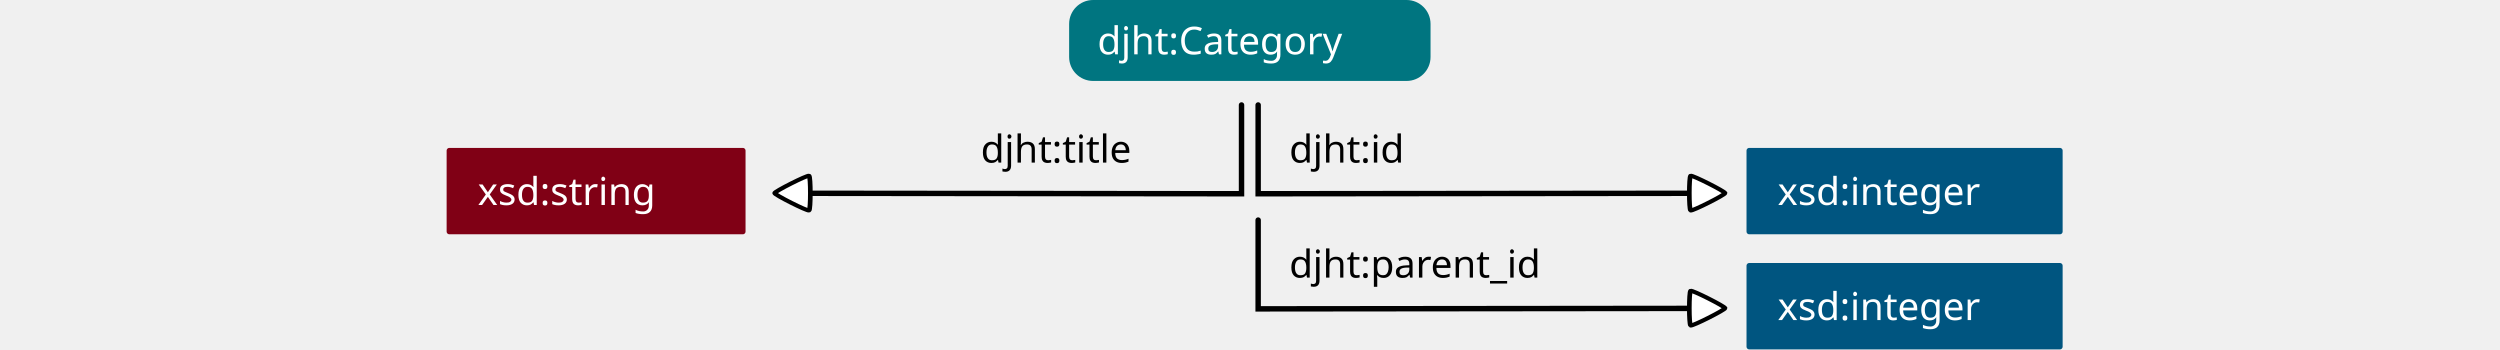
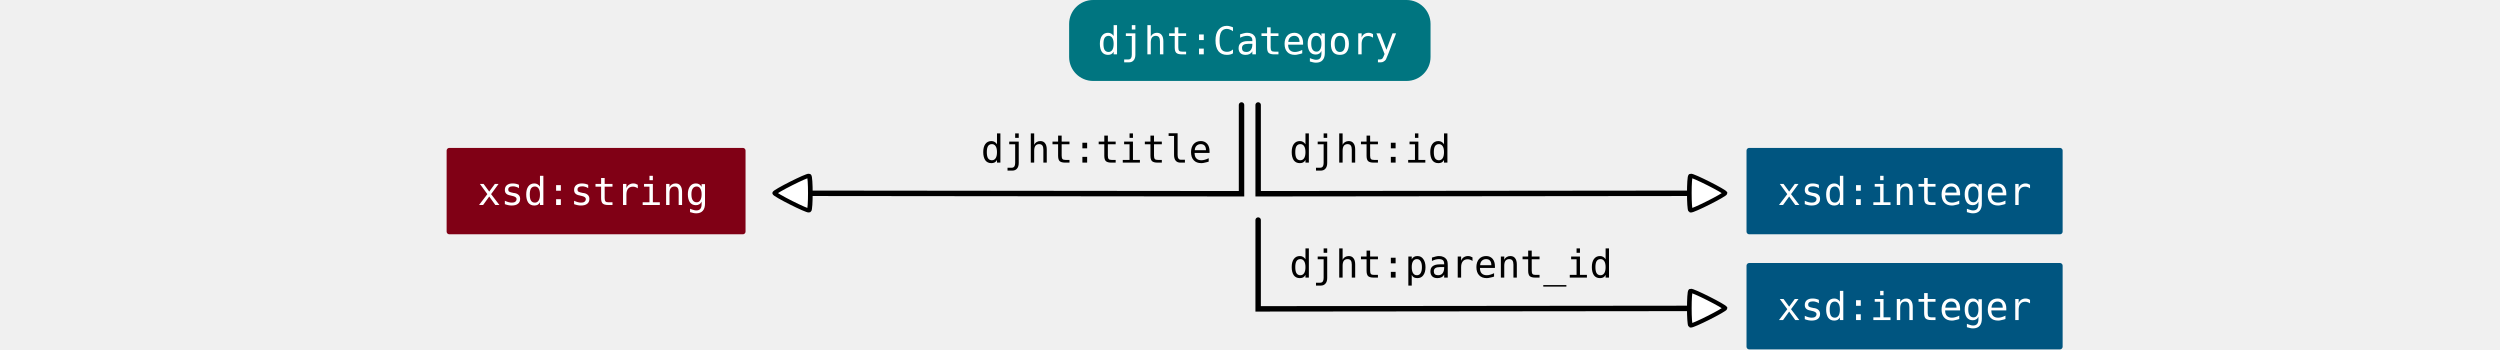
- <svg xmlns="http://www.w3.org/2000/svg" width="230mm" height="32.139mm" version="1.1" viewBox="0 0 230 32.139">
+ <svg xmlns="http://www.w3.org/2000/svg" width="230mm" height="32.139mm" version="1.1" viewBox="0 0 230 32.139" font-family="'Fira Code', monospace" font-size="3.528px">
  <g transform="translate(-346.37 -93.413)">
-     <text x="464.99" y="108.373" fill="#000000" font-family="sans-serif" font-size="3.528px" stroke-width=".131" style="line-height:1.25" xml:space="preserve">
-       <tspan x="464.99" y="108.373" font-family="'Fira Code'" font-size="3.528px" stroke-width=".131">djht:id</tspan>
+     <text x="464.99" y="108.373" fill="#000" stroke-width=".131" style="line-height:1.25" xml:space="preserve">
+       <tspan x="464.99" y="108.373" stroke-width=".131">djht:id</tspan>
    </text>
    <path d="m462.12 103.07v8.168l39.903-0.042" fill="none" stroke="#000" stroke-linecap="round" stroke-width=".5" />
    <path transform="matrix(-.549 .12832 .1471 .47889 640.81 53.378)" d="m267.07 52.47c-0.228 0.228-6.135-1.355-6.218-1.666-0.083-0.311 4.241-4.636 4.552-4.552 0.311 0.083 1.894 5.991 1.666 6.218z" fill="#fff" stroke="#000" stroke-linecap="round" stroke-linejoin="round" stroke-width=".754" />
-     <text x="464.99" y="118.956" fill="#000000" font-family="sans-serif" font-size="3.528px" stroke-width=".131" style="line-height:1.25" xml:space="preserve">
-       <tspan x="464.99" y="118.956" font-family="'Fira Code'" font-size="3.528px" stroke-width=".131">djht:parent_id</tspan>
+     <text x="464.99" y="118.956" fill="#000" stroke-width=".131" style="line-height:1.25" xml:space="preserve">
+       <tspan x="464.99" y="118.956" stroke-width=".131">djht:parent_id</tspan>
    </text>
    <path d="m462.12 113.66v8.168l39.903-0.042" fill="none" stroke="#000" stroke-linecap="round" stroke-width=".5" />
    <path transform="matrix(-.549 .12832 .1471 .47889 640.81 63.962)" d="m267.07 52.47c-0.228 0.228-6.135-1.355-6.218-1.666-0.083-0.311 4.241-4.636 4.552-4.552 0.311 0.083 1.894 5.991 1.666 6.218z" fill="#fff" stroke="#000" stroke-linecap="round" stroke-linejoin="round" stroke-width=".754" />
    <g>
      <rect x="507.3" y="107.27" width="28.582" height="7.447" rx="0" ry="0" fill="#005580" stroke="#005580" stroke-linecap="round" stroke-linejoin="round" stroke-width=".5" />
-       <text x="509.909" y="112.274" fill="#ffffff" font-family="sans-serif" font-size="3.528px" stroke-width=".131" style="line-height:1.25" xml:space="preserve">
-         <tspan x="509.909" y="112.274" fill="#ffffff" font-family="'Fira Code'" font-size="3.528px" stroke-width=".131">xsd:integer</tspan>
+       <text x="509.909" y="112.274" fill="#fff" stroke-width=".131" style="line-height:1.25" xml:space="preserve">
+         <tspan x="509.909" y="112.274" fill="#fff" stroke-width=".131">xsd:integer</tspan>
      </text>
-       <text x="436.61" y="108.373" fill="#000000" font-family="sans-serif" font-size="3.528px" stroke-width=".131" style="line-height:1.25" xml:space="preserve">
-         <tspan x="436.61" y="108.373" font-family="'Fira Code'" font-size="3.528px" stroke-width=".131">djht:title</tspan>
+       <text x="436.61" y="108.373" fill="#000" stroke-width=".131" style="line-height:1.25" xml:space="preserve">
+         <tspan x="436.61" y="108.373" stroke-width=".131">djht:title</tspan>
      </text>
    </g>
    <path d="m460.59 103.07v8.168l-39.903-0.042" fill="none" stroke="#000" stroke-linecap="round" stroke-width=".5" />
    <path transform="matrix(.549 .12832 -.1471 .47889 281.9 53.378)" d="m267.07 52.47c-0.228 0.228-6.135-1.355-6.218-1.666-0.083-0.311 4.241-4.636 4.552-4.552 0.311 0.083 1.894 5.991 1.666 6.218z" fill="#fff" stroke="#000" stroke-linecap="round" stroke-linejoin="round" stroke-width=".754" />
    <g>
      <rect x="387.71" y="107.27" width="27" height="7.447" rx="0" ry="0" fill="#800015" stroke="#800015" stroke-linecap="round" stroke-linejoin="round" stroke-width=".5" />
-       <text x="390.318" y="112.274" fill="#ffffff" font-family="sans-serif" font-size="3.528px" stroke-width=".131" style="line-height:1.25" xml:space="preserve">
-         <tspan x="390.318" y="112.274" fill="#ffffff" font-family="'Fira Code'" font-size="3.528px" stroke-width=".131">xsd:string</tspan>
+       <text x="390.318" y="112.274" fill="#fff" stroke-width=".131" style="line-height:1.25" xml:space="preserve">
+         <tspan x="390.318" y="112.274" fill="#fff" stroke-width=".131">xsd:string</tspan>
      </text>
      <rect x="444.73" y="93.413" width="33.25" height="7.447" ry="2.204" fill="#007580" />
-       <text x="447.34" y="98.415" fill="#ffffff" font-family="sans-serif" font-size="3.528px" stroke-width=".131" style="line-height:1.25" xml:space="preserve">
-         <tspan x="447.34" y="98.415" fill="#ffffff" font-family="'Fira Code'" font-size="3.528px" stroke-width=".131">djht:Category</tspan>
+       <text x="447.34" y="98.415" fill="#fff" stroke-width=".131" style="line-height:1.25" xml:space="preserve">
+         <tspan x="447.34" y="98.415" fill="#fff" stroke-width=".131">djht:Category</tspan>
      </text>
      <rect x="507.3" y="117.86" width="28.582" height="7.447" rx="0" ry="0" fill="#005580" stroke="#005580" stroke-linecap="round" stroke-linejoin="round" stroke-width=".5" />
-       <text x="509.909" y="122.857" fill="#ffffff" font-family="sans-serif" font-size="3.528px" stroke-width=".131" style="line-height:1.25" xml:space="preserve">
-         <tspan x="509.909" y="122.857" fill="#ffffff" font-family="'Fira Code'" font-size="3.528px" stroke-width=".131">xsd:integer</tspan>
+       <text x="509.909" y="122.857" fill="#fff" stroke-width=".131" style="line-height:1.25" xml:space="preserve">
+         <tspan x="509.909" y="122.857" fill="#fff" stroke-width=".131">xsd:integer</tspan>
      </text>
    </g>
  </g>
</svg>
